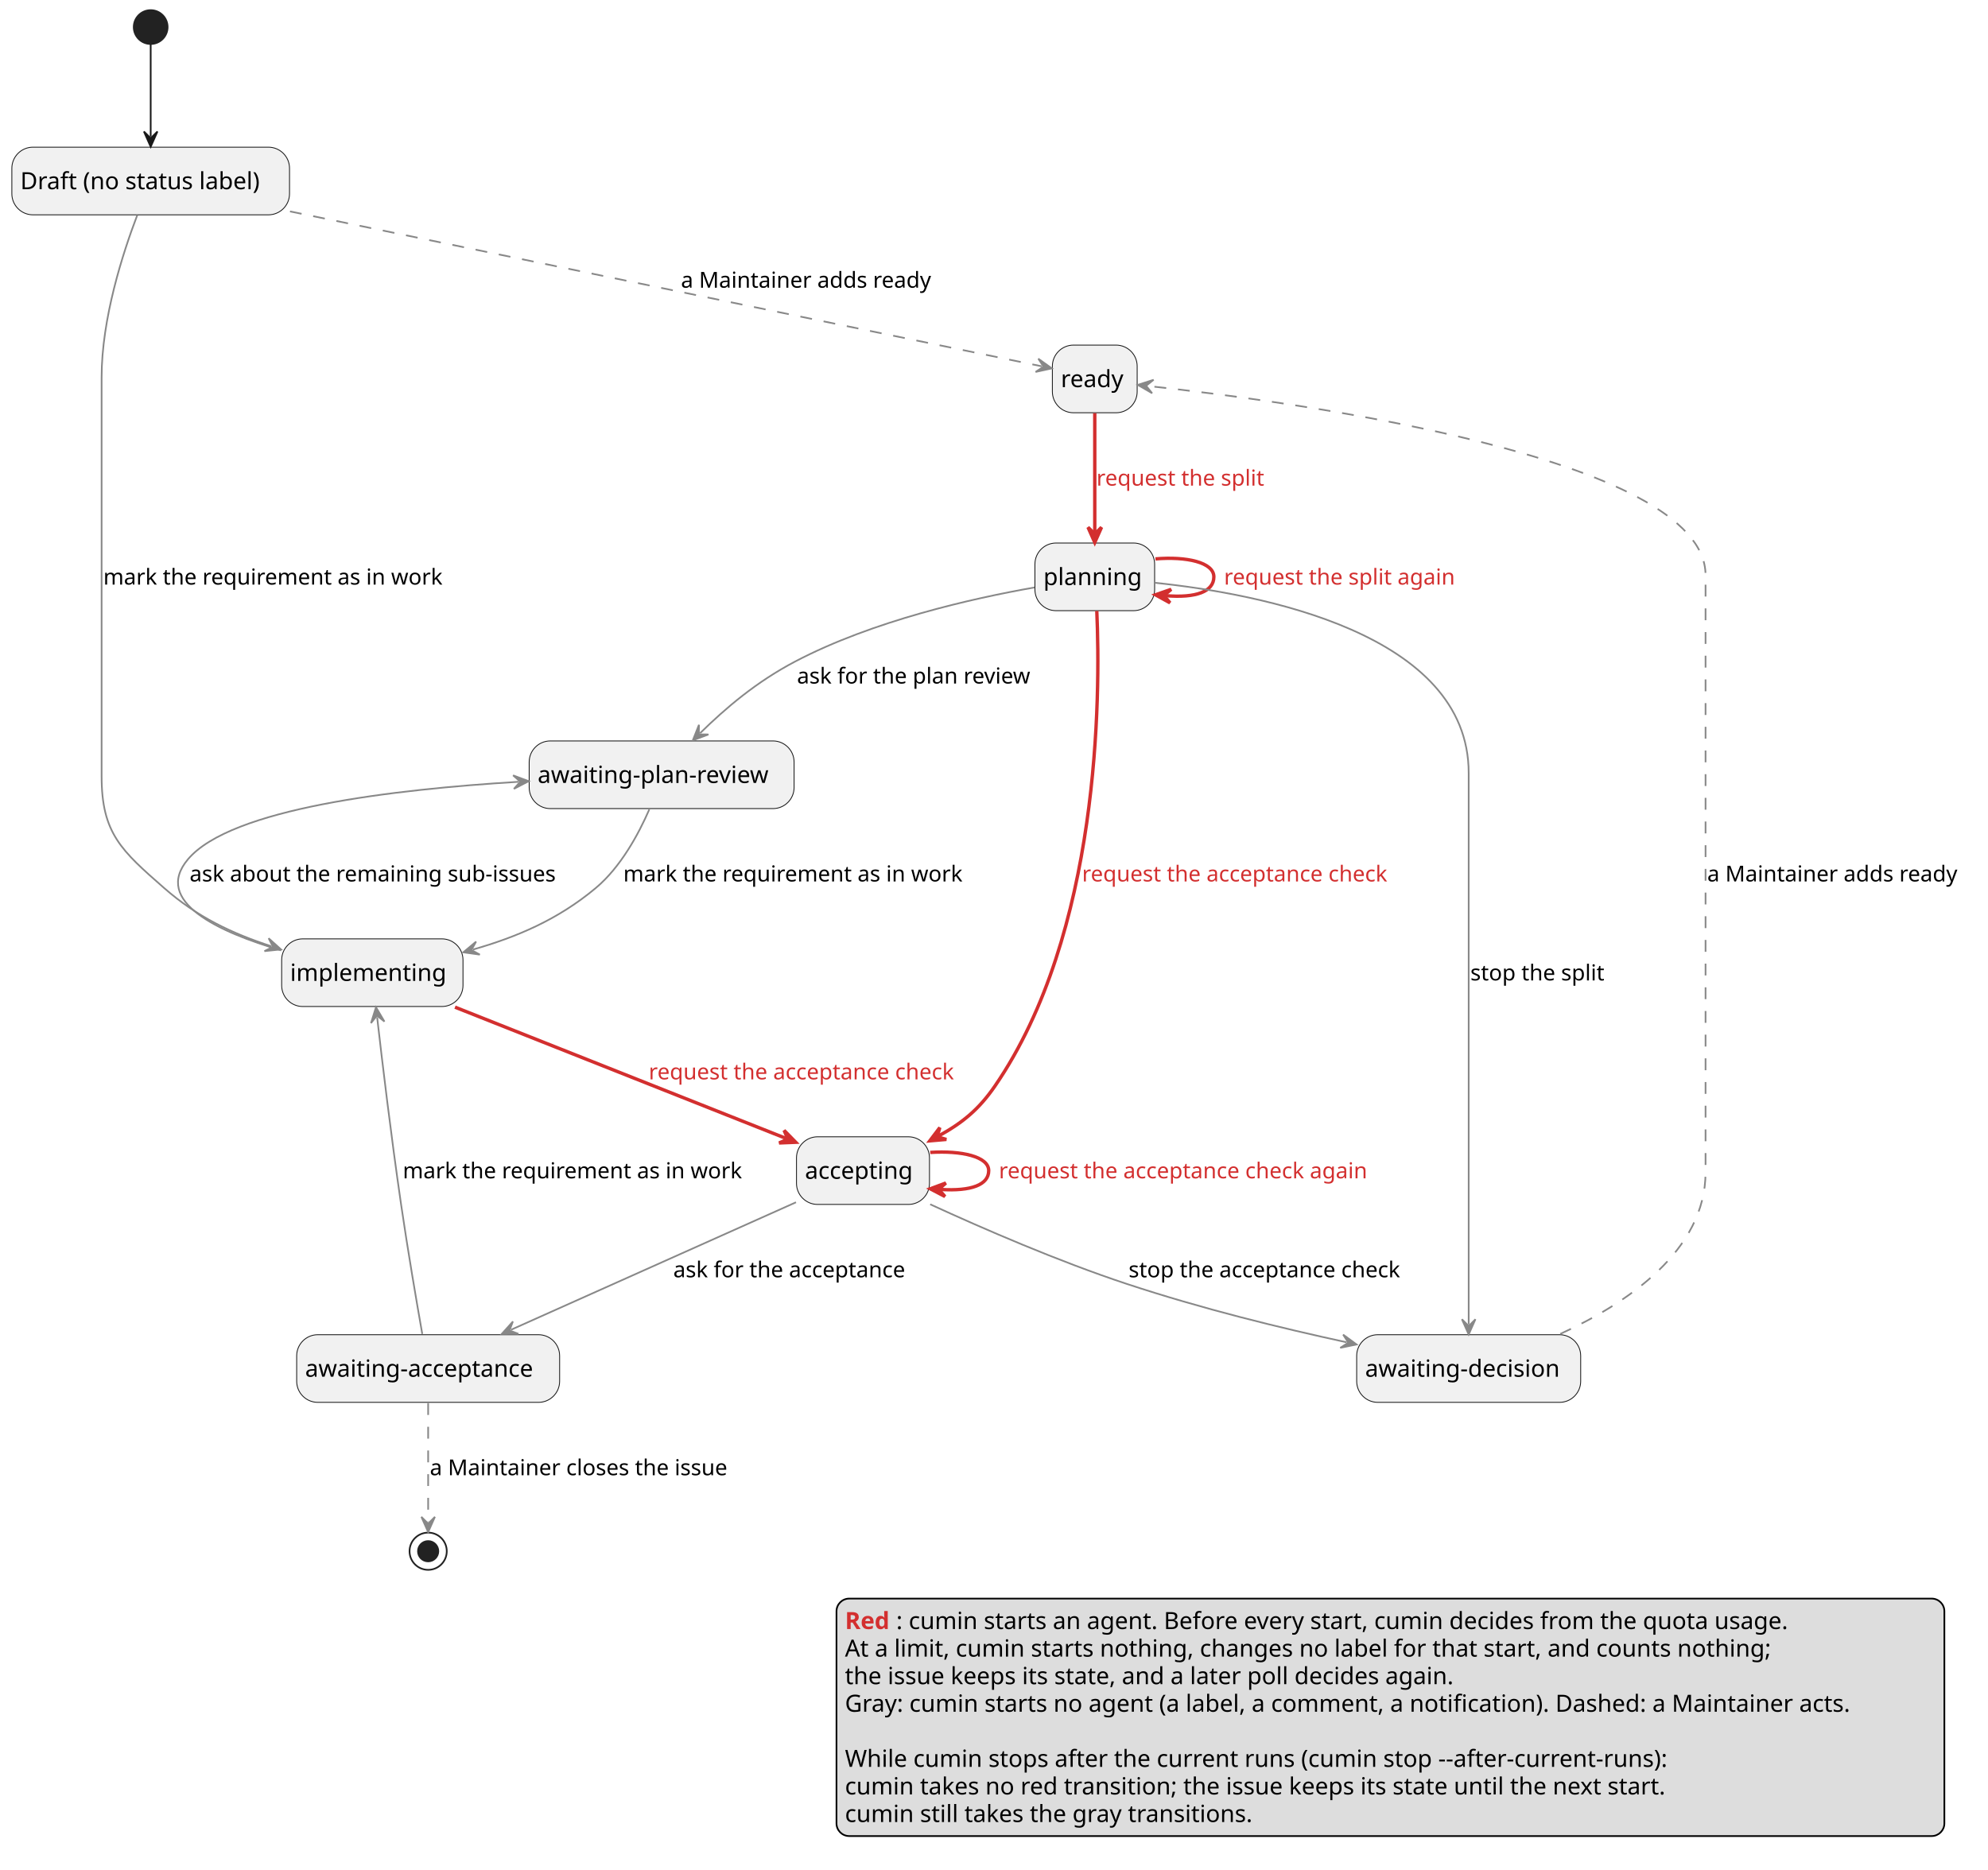
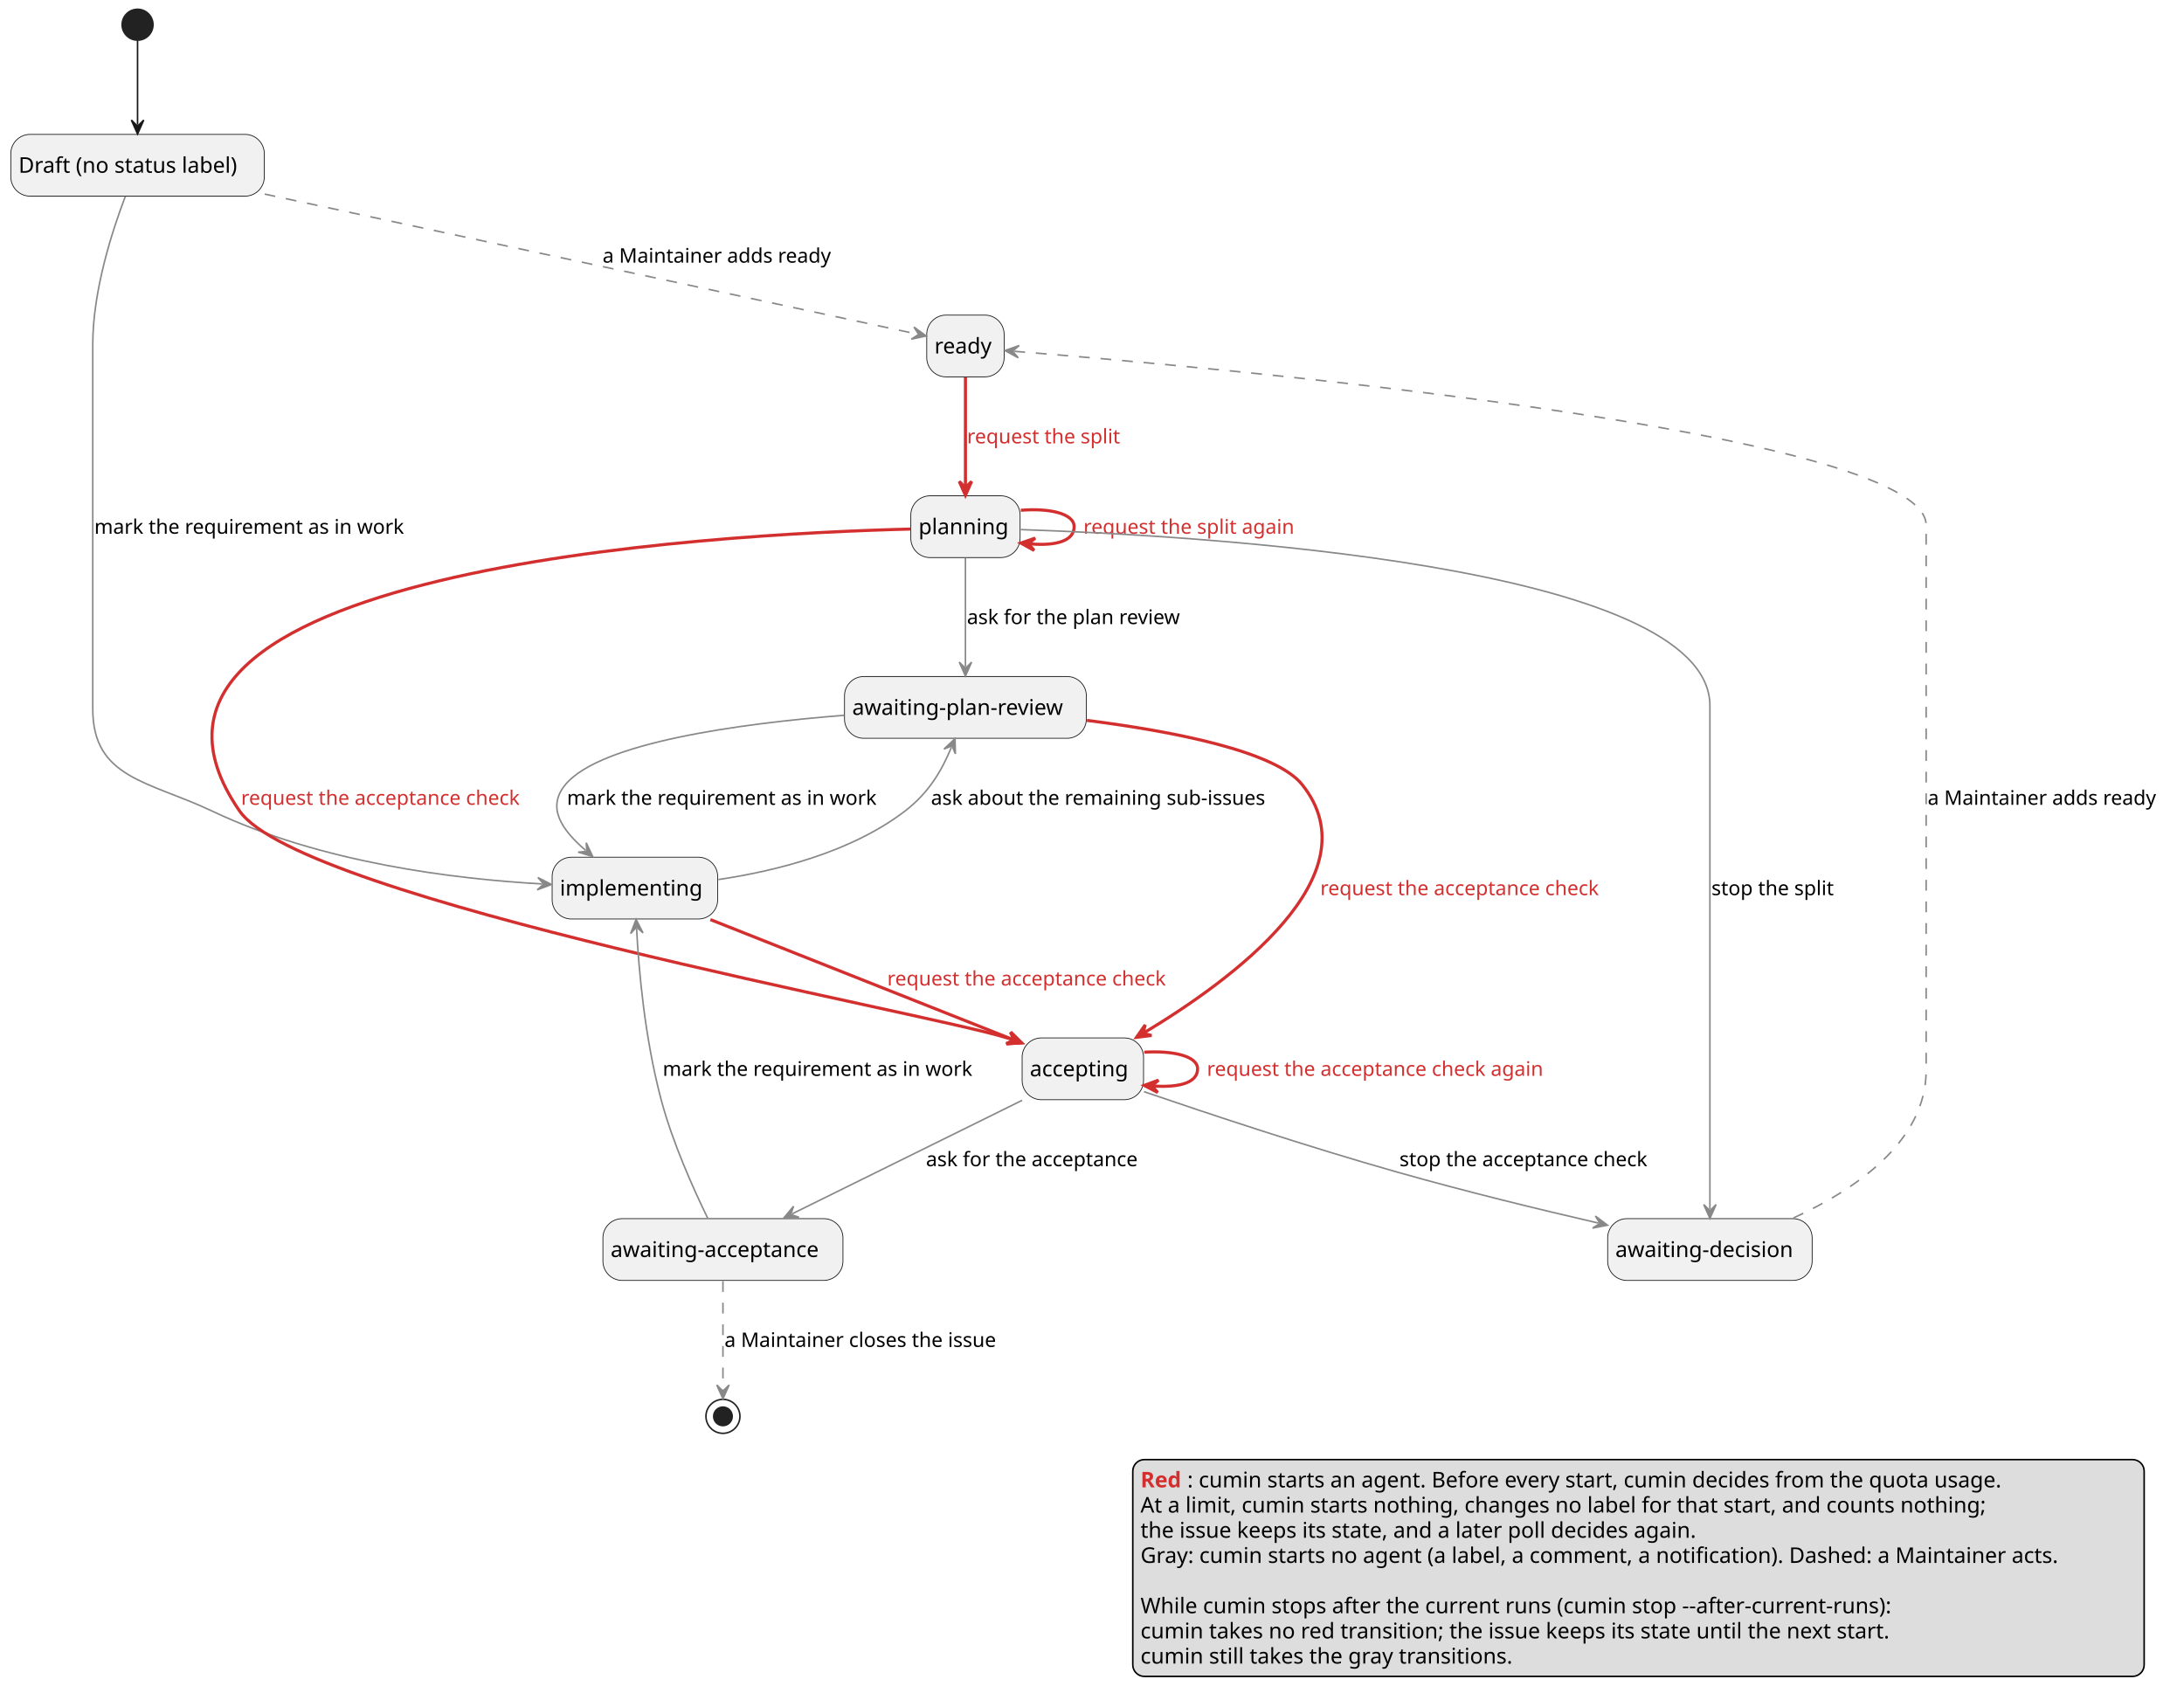
- <svg xmlns="http://www.w3.org/2000/svg" contentStyleType="text/css" data-diagram-type="STATE" height="1105px" preserveAspectRatio="none" style="width:1175px;height:1105px;background:#FFFFFF;" version="1.1" viewBox="0 0 1175 1105" width="1175px" zoomAndPan="magnify">
+ <svg xmlns="http://www.w3.org/2000/svg" contentStyleType="text/css" data-diagram-type="STATE" height="1105px" preserveAspectRatio="none" style="width:1414px;height:1105px;background:#FFFFFF;" version="1.1" viewBox="0 0 1414 1105" width="1414px" zoomAndPan="magnify">
  <defs />
  <g>
    <rect fill="#F1F1F1" height="40" rx="12.5" ry="12.5" style="stroke:#181818;stroke-width:0.5;" width="164.123" x="7" y="87" />
    <text fill="#000000" font-family="sans-serif" font-size="14" lengthAdjust="spacing" textLength="154.123" x="12" y="111.847">Draft (no status label)</text>
-     <rect fill="#F1F1F1" height="40" rx="12.5" ry="12.5" style="stroke:#181818;stroke-width:0.5;" width="50.12" x="622" y="204" />
-     <text fill="#000000" font-family="sans-serif" font-size="14" lengthAdjust="spacing" textLength="40.12" x="627" y="228.847">ready</text>
-     <rect fill="#F1F1F1" height="40" rx="12.5" ry="12.5" style="stroke:#181818;stroke-width:0.5;" width="70.751" x="611.69" y="321" />
-     <text fill="#000000" font-family="sans-serif" font-size="14" lengthAdjust="spacing" textLength="60.751" x="616.69" y="345.847">planning</text>
-     <rect fill="#F1F1F1" height="40" rx="12.5" ry="12.5" style="stroke:#181818;stroke-width:0.5;" width="156.576" x="312.77" y="438" />
-     <text fill="#000000" font-family="sans-serif" font-size="14" lengthAdjust="spacing" textLength="146.576" x="317.77" y="462.847">awaiting-plan-review</text>
-     <rect fill="#F1F1F1" height="40" rx="12.5" ry="12.5" style="stroke:#181818;stroke-width:0.5;" width="107.18" x="166.47" y="555" />
-     <text fill="#000000" font-family="sans-serif" font-size="14" lengthAdjust="spacing" textLength="97.18" x="171.47" y="579.847">implementing</text>
-     <rect fill="#F1F1F1" height="40" rx="12.5" ry="12.5" style="stroke:#181818;stroke-width:0.5;" width="78.612" x="470.76" y="672" />
-     <text fill="#000000" font-family="sans-serif" font-size="14" lengthAdjust="spacing" textLength="68.612" x="475.76" y="696.847">accepting</text>
-     <rect fill="#F1F1F1" height="40" rx="12.5" ry="12.5" style="stroke:#181818;stroke-width:0.5;" width="155.414" x="175.35" y="789" />
-     <text fill="#000000" font-family="sans-serif" font-size="14" lengthAdjust="spacing" textLength="145.414" x="180.35" y="813.847">awaiting-acceptance</text>
-     <rect fill="#F1F1F1" height="40" rx="12.5" ry="12.5" style="stroke:#181818;stroke-width:0.5;" width="132.398" x="801.86" y="789" />
-     <text fill="#000000" font-family="sans-serif" font-size="14" lengthAdjust="spacing" textLength="122.397" x="806.86" y="813.847">awaiting-decision</text>
+     <rect fill="#F1F1F1" height="40" rx="12.5" ry="12.5" style="stroke:#181818;stroke-width:0.5;" width="50.12" x="600" y="204" />
+     <text fill="#000000" font-family="sans-serif" font-size="14" lengthAdjust="spacing" textLength="40.12" x="605" y="228.847">ready</text>
+     <rect fill="#F1F1F1" height="40" rx="12.5" ry="12.5" style="stroke:#181818;stroke-width:0.5;" width="70.751" x="589.69" y="321" />
+     <text fill="#000000" font-family="sans-serif" font-size="14" lengthAdjust="spacing" textLength="60.751" x="594.69" y="345.847">planning</text>
+     <rect fill="#F1F1F1" height="40" rx="12.5" ry="12.5" style="stroke:#181818;stroke-width:0.5;" width="156.576" x="546.77" y="438" />
+     <text fill="#000000" font-family="sans-serif" font-size="14" lengthAdjust="spacing" textLength="146.576" x="551.77" y="462.847">awaiting-plan-review</text>
+     <rect fill="#F1F1F1" height="40" rx="12.5" ry="12.5" style="stroke:#181818;stroke-width:0.5;" width="107.18" x="357.47" y="555" />
+     <text fill="#000000" font-family="sans-serif" font-size="14" lengthAdjust="spacing" textLength="97.18" x="362.47" y="579.847">implementing</text>
+     <rect fill="#F1F1F1" height="40" rx="12.5" ry="12.5" style="stroke:#181818;stroke-width:0.5;" width="78.612" x="661.76" y="672" />
+     <text fill="#000000" font-family="sans-serif" font-size="14" lengthAdjust="spacing" textLength="68.612" x="666.76" y="696.847">accepting</text>
+     <rect fill="#F1F1F1" height="40" rx="12.5" ry="12.5" style="stroke:#181818;stroke-width:0.5;" width="155.414" x="390.35" y="789" />
+     <text fill="#000000" font-family="sans-serif" font-size="14" lengthAdjust="spacing" textLength="145.414" x="395.35" y="813.847">awaiting-acceptance</text>
+     <rect fill="#F1F1F1" height="40" rx="12.5" ry="12.5" style="stroke:#181818;stroke-width:0.5;" width="132.398" x="1040.86" y="789" />
+     <text fill="#000000" font-family="sans-serif" font-size="14" lengthAdjust="spacing" textLength="122.397" x="1045.86" y="813.847">awaiting-decision</text>
    <ellipse cx="89.06" cy="16" fill="#222222" rx="10" ry="10" style="stroke:#222222;stroke-width:1;" />
-     <ellipse cx="253.06" cy="917" fill="none" rx="11" ry="11" style="stroke:#222222;stroke-width:1;" />
-     <ellipse cx="253.06" cy="917" fill="#222222" rx="6" ry="6" style="stroke:#222222;stroke-width:1;" />
+     <ellipse cx="468.06" cy="917" fill="none" rx="11" ry="11" style="stroke:#222222;stroke-width:1;" />
+     <ellipse cx="468.06" cy="917" fill="#222222" rx="6" ry="6" style="stroke:#222222;stroke-width:1;" />
    <g class="link" data-entity-1=".start." data-entity-2="Draft" data-source-line="17" data-uid="lnk3" id="link_.start._Draft">
      <path d="M89.06,26.19 C89.06,40.4 89.06,62.02 89.06,80.74" fill="none" id="*start*-to-Draft" style="stroke:#181818;stroke-width:1;" />
      <polygon fill="#181818" points="89.06,86.74,93.06,77.74,89.06,81.74,85.06,77.74,89.06,86.74" style="stroke:#181818;stroke-width:1;" />
    </g>
    <g class="link" data-entity-1="Draft" data-entity-2="Ready" data-source-line="18" data-uid="lnk4" id="link_Draft_Ready">
-       <path d="M171.4,124.97 C300.24,151.52 537.053,200.329 615.813,216.559" fill="none" id="Draft-to-Ready" style="stroke:#888888;stroke-width:1;stroke-dasharray:7,7;" />
-       <polygon fill="#888888" points="621.69,217.77,613.683,212.036,616.793,216.761,612.068,219.871,621.69,217.77" style="stroke:#888888;stroke-width:1;" />
-       <text fill="#000000" font-family="sans-serif" font-size="13" lengthAdjust="spacing" textLength="158.152" x="402.47" y="170.067">a Maintainer adds ready</text>
+       <path d="M171.34,125.65 C295.33,152.26 517.784,199.982 593.813,216.292" fill="none" id="Draft-to-Ready" style="stroke:#888888;stroke-width:1;stroke-dasharray:7,7;" />
+       <polygon fill="#888888" points="599.68,217.55,591.719,211.751,594.791,216.501,590.041,219.573,599.68,217.55" style="stroke:#888888;stroke-width:1;" />
+       <text fill="#000000" font-family="sans-serif" font-size="13" lengthAdjust="spacing" textLength="158.152" x="390.15" y="170.067">a Maintainer adds ready</text>
    </g>
    <g class="link" data-entity-1="Draft" data-entity-2="Implementing" data-source-line="19" data-uid="lnk5" id="link_Draft_Implementing">
-       <path d="M81.14,127.16 C72.55,149.69 60.06,188.41 60.06,223 C60.06,223 60.06,223 60.06,459 C60.06,492.63 71.77,502.84 97.06,525 C116.6,542.12 137.145,551.812 160.385,559.382" fill="none" id="Draft-to-Implementing" style="stroke:#888888;stroke-width:1;" />
-       <polygon fill="#888888" points="166.09,561.24,158.771,554.649,161.336,559.691,156.294,562.256,166.09,561.24" style="stroke:#888888;stroke-width:1;" />
+       <path d="M81.14,127.16 C72.55,149.69 60.06,188.41 60.06,223 C60.06,223 60.06,223 60.06,459 C60.06,504.07 96.34,505.69 137.06,525 C208.23,558.75 293.86,569.047 351.04,572.317" fill="none" id="Draft-to-Implementing" style="stroke:#888888;stroke-width:1;" />
+       <polygon fill="#888888" points="357.03,572.66,348.273,568.153,352.038,572.375,347.816,576.14,357.03,572.66" style="stroke:#888888;stroke-width:1;" />
      <text fill="#000000" font-family="sans-serif" font-size="13" lengthAdjust="spacing" textLength="214.335" x="61.06" y="345.567">mark the requirement as in work</text>
    </g>
    <g class="link" data-entity-1="Ready" data-entity-2="Planning" data-source-line="20" data-uid="lnk6" id="link_Ready_Planning">
-       <path d="M647.06,244.25 C647.06,265.48 647.06,293.44 647.06,314.69" fill="none" id="Ready-to-Planning" style="stroke:#D32F2F;stroke-width:2;" />
-       <polygon fill="#D32F2F" points="647.06,320.69,651.06,311.69,647.06,315.69,643.06,311.69,647.06,320.69" style="stroke:#D32F2F;stroke-width:2;" />
-       <text fill="#D32F2F" font-family="sans-serif" font-size="13" lengthAdjust="spacing" textLength="106.647" x="648.06" y="287.067">request the split</text>
+       <path d="M625.06,244.25 C625.06,265.48 625.06,293.44 625.06,314.69" fill="none" id="Ready-to-Planning" style="stroke:#D32F2F;stroke-width:2;" />
+       <polygon fill="#D32F2F" points="625.06,320.69,629.06,311.69,625.06,315.69,621.06,311.69,625.06,320.69" style="stroke:#D32F2F;stroke-width:2;" />
+       <text fill="#D32F2F" font-family="sans-serif" font-size="13" lengthAdjust="spacing" textLength="106.647" x="626.06" y="287.067">request the split</text>
    </g>
    <g class="link" data-entity-1="Planning" data-entity-2="PlanReview" data-source-line="21" data-uid="lnk7" id="link_Planning_PlanReview">
-       <path d="M611.5,347.26 C574.53,353.76 515.81,367.01 470.06,391 C446.95,403.12 428.791,418.676 413.771,433.426" fill="none" id="Planning-to-PlanReview" style="stroke:#888888;stroke-width:1;" />
-       <polygon fill="#888888" points="409.49,437.63,418.714,434.178,413.058,434.127,413.109,428.47,409.49,437.63" style="stroke:#888888;stroke-width:1;" />
-       <text fill="#000000" font-family="sans-serif" font-size="13" lengthAdjust="spacing" textLength="149.354" x="471.06" y="404.067">ask for the plan review</text>
+       <path d="M625.06,361.25 C625.06,382.48 625.06,410.44 625.06,431.69" fill="none" id="Planning-to-PlanReview" style="stroke:#888888;stroke-width:1;" />
+       <polygon fill="#888888" points="625.06,437.69,629.06,428.69,625.06,432.69,621.06,428.69,625.06,437.69" style="stroke:#888888;stroke-width:1;" />
+       <text fill="#000000" font-family="sans-serif" font-size="13" lengthAdjust="spacing" textLength="149.354" x="626.06" y="404.067">ask for the plan review</text>
    </g>
    <g class="link" data-entity-1="Planning" data-entity-2="Accepting" data-source-line="22" data-uid="lnk8" id="link_Planning_Accepting">
-       <path d="M648.26,361.18 C650.46,411.86 650.14,551.66 588.06,642 C578.55,655.84 568.972,663.668 554.782,671.508" fill="none" id="Planning-to-Accepting" style="stroke:#D32F2F;stroke-width:2;" />
-       <polygon fill="#D32F2F" points="549.53,674.41,559.342,673.559,553.906,671.992,555.473,666.556,549.53,674.41" style="stroke:#D32F2F;stroke-width:2;" />
-       <text fill="#D32F2F" font-family="sans-serif" font-size="13" lengthAdjust="spacing" textLength="196.454" x="639.54" y="521.067">request the acceptance check</text>
+       <path d="M589.46,342.53 C462.72,345.72 46.69,368.12 155.06,525 C194.9,582.67 600.35,655.67 652.06,672 C655.11,672.96 652.579,672.031 655.709,673.131" fill="none" id="Planning-to-Accepting" style="stroke:#D32F2F;stroke-width:2;" />
+       <polygon fill="#D32F2F" points="661.37,675.12,654.205,668.362,656.653,673.462,651.553,675.91,661.37,675.12" style="stroke:#D32F2F;stroke-width:2;" />
+       <text fill="#D32F2F" font-family="sans-serif" font-size="13" lengthAdjust="spacing" textLength="196.454" x="156.06" y="521.067">request the acceptance check</text>
    </g>
    <g class="link" data-entity-1="Planning" data-entity-2="Planning" data-source-line="23" data-uid="lnk9" id="link_Planning_Planning">
-       <path d="M682.91,330.39 C701.11,328.84 717.44,332.37 717.44,341 C717.44,349.63 707.088,353.669 688.888,352.119" fill="none" id="Planning-to-Planning" style="stroke:#D32F2F;stroke-width:2;" />
-       <polygon fill="#D32F2F" points="682.91,351.61,691.538,356.359,687.892,352.034,692.217,348.388,682.91,351.61" style="stroke:#D32F2F;stroke-width:2;" />
-       <text fill="#D32F2F" font-family="sans-serif" font-size="13" lengthAdjust="spacing" textLength="146.815" x="723.44" y="345.567">request the split again</text>
+       <path d="M660.91,330.39 C679.11,328.84 695.44,332.37 695.44,341 C695.44,349.63 685.088,353.669 666.888,352.119" fill="none" id="Planning-to-Planning" style="stroke:#D32F2F;stroke-width:2;" />
+       <polygon fill="#D32F2F" points="660.91,351.61,669.538,356.359,665.892,352.034,670.217,348.388,660.91,351.61" style="stroke:#D32F2F;stroke-width:2;" />
+       <text fill="#D32F2F" font-family="sans-serif" font-size="13" lengthAdjust="spacing" textLength="146.815" x="701.44" y="345.567">request the split again</text>
    </g>
    <g class="link" data-entity-1="Planning" data-entity-2="Decision" data-source-line="24" data-uid="lnk10" id="link_Planning_Decision">
-       <path d="M682.57,344.5 C745.04,351.03 868.06,374.39 868.06,457 C868.06,457 868.06,457 868.06,693 C868.06,726.74 868.06,760.05 868.06,782.87" fill="none" id="Planning-to-Decision" style="stroke:#888888;stroke-width:1;" />
-       <polygon fill="#888888" points="868.06,788.87,872.06,779.87,868.06,783.87,864.06,779.87,868.06,788.87" style="stroke:#888888;stroke-width:1;" />
-       <text fill="#000000" font-family="sans-serif" font-size="13" lengthAdjust="spacing" textLength="85.02" x="869.06" y="579.567">stop the split</text>
+       <path d="M660.9,342.88 C772.6,346.57 1107.06,365.27 1107.06,457 C1107.06,457 1107.06,457 1107.06,693 C1107.06,726.74 1107.06,760.05 1107.06,782.87" fill="none" id="Planning-to-Decision" style="stroke:#888888;stroke-width:1;" />
+       <polygon fill="#888888" points="1107.06,788.87,1111.06,779.87,1107.06,783.87,1103.06,779.87,1107.06,788.87" style="stroke:#888888;stroke-width:1;" />
+       <text fill="#000000" font-family="sans-serif" font-size="13" lengthAdjust="spacing" textLength="85.02" x="1108.06" y="579.567">stop the split</text>
    </g>
    <g class="link" data-entity-1="PlanReview" data-entity-2="Implementing" data-source-line="25" data-uid="lnk11" id="link_PlanReview_Implementing">
-       <path d="M383.77,478.48 C377.41,493.09 366.87,512.62 352.06,525 C329.74,543.66 305.418,553.908 279.608,561.298" fill="none" id="PlanReview-to-Implementing" style="stroke:#888888;stroke-width:1;" />
-       <polygon fill="#888888" points="273.84,562.95,283.593,564.318,278.647,561.574,281.391,556.627,273.84,562.95" style="stroke:#888888;stroke-width:1;" />
-       <text fill="#000000" font-family="sans-serif" font-size="13" lengthAdjust="spacing" textLength="214.335" x="368.39" y="521.067">mark the requirement as in work</text>
+       <path d="M546.49,463.11 C478.86,468.49 388.69,480.69 366.06,508 C353.76,522.84 363.547,537.111 379.207,550.621" fill="none" id="PlanReview-to-Implementing" style="stroke:#888888;stroke-width:1;" />
+       <polygon fill="#888888" points="383.75,554.54,379.548,545.632,379.964,551.274,374.323,551.69,383.75,554.54" style="stroke:#888888;stroke-width:1;" />
+       <text fill="#000000" font-family="sans-serif" font-size="13" lengthAdjust="spacing" textLength="214.335" x="367.06" y="521.067">mark the requirement as in work</text>
    </g>
-     <g class="link" data-entity-1="Implementing" data-entity-2="PlanReview" data-source-line="27" data-uid="lnk13" id="link_Implementing_PlanReview">
-       <path d="M166.23,561.83 C129.19,550.96 90.14,532.9 111.06,508 C136.38,477.87 232.851,466.623 306.501,462.154" fill="none" id="Implementing-to-PlanReview" style="stroke:#888888;stroke-width:1;" />
-       <polygon fill="#888888" points="312.49,461.79,303.264,458.343,307.499,462.093,303.749,466.328,312.49,461.79" style="stroke:#888888;stroke-width:1;" />
-       <text fill="#000000" font-family="sans-serif" font-size="13" lengthAdjust="spacing" textLength="231.69" x="112.06" y="521.067">ask about the remaining sub-issues</text>
+     <g class="link" data-entity-1="Implementing" data-entity-2="PlanReview" data-source-line="28" data-uid="lnk14" id="link_Implementing_PlanReview">
+       <path d="M465.12,569.45 C502.33,563.95 551.16,551.81 586.06,525 C601.58,513.08 609.827,498.631 616.007,483.761" fill="none" id="Implementing-to-PlanReview" style="stroke:#888888;stroke-width:1;" />
+       <polygon fill="#888888" points="618.31,478.22,611.162,484.996,616.391,482.837,618.55,488.066,618.31,478.22" style="stroke:#888888;stroke-width:1;" />
+       <text fill="#000000" font-family="sans-serif" font-size="13" lengthAdjust="spacing" textLength="231.69" x="602.74" y="521.067">ask about the remaining sub-issues</text>
    </g>
-     <g class="link" data-entity-1="Implementing" data-entity-2="Accepting" data-source-line="26" data-uid="lnk12" id="link_Implementing_Accepting">
-       <path d="M268.93,595.38 C325.59,617.85 412.313,652.238 464.753,673.038" fill="none" id="Implementing-to-Accepting" style="stroke:#D32F2F;stroke-width:2;" />
-       <polygon fill="#D32F2F" points="470.33,675.25,463.439,668.213,465.682,673.407,460.489,675.65,470.33,675.25" style="stroke:#D32F2F;stroke-width:2;" />
-       <text fill="#D32F2F" font-family="sans-serif" font-size="13" lengthAdjust="spacing" textLength="196.454" x="383.42" y="638.067">request the acceptance check</text>
+     <g class="link" data-entity-1="PlanReview" data-entity-2="Accepting" data-source-line="26" data-uid="lnk12" id="link_PlanReview_Accepting">
+       <path d="M703.71,466.41 C758.82,473.41 825.61,486.19 843.06,508 C890.3,567.03 796.711,634.956 740.931,668.526" fill="none" id="PlanReview-to-Accepting" style="stroke:#D32F2F;stroke-width:2;" />
+       <polygon fill="#D32F2F" points="735.79,671.62,745.564,670.406,740.074,669.042,741.439,663.552,735.79,671.62" style="stroke:#D32F2F;stroke-width:2;" />
+       <text fill="#D32F2F" font-family="sans-serif" font-size="13" lengthAdjust="spacing" textLength="196.454" x="854.76" y="579.567">request the acceptance check</text>
    </g>
-     <g class="link" data-entity-1="Accepting" data-entity-2="Acceptance" data-source-line="28" data-uid="lnk14" id="link_Accepting_Acceptance">
-       <path d="M470.47,710.72 C423.44,731.76 350.727,764.3 302.047,786.08" fill="none" id="Accepting-to-Acceptance" style="stroke:#888888;stroke-width:1;" />
-       <polygon fill="#888888" points="296.57,788.53,306.419,788.506,301.134,786.488,303.152,781.203,296.57,788.53" style="stroke:#888888;stroke-width:1;" />
-       <text fill="#000000" font-family="sans-serif" font-size="13" lengthAdjust="spacing" textLength="148.833" x="397.95" y="755.067">ask for the acceptance</text>
+     <g class="link" data-entity-1="Implementing" data-entity-2="Accepting" data-source-line="27" data-uid="lnk13" id="link_Implementing_Accepting">
+       <path d="M459.93,595.38 C516.59,617.85 603.313,652.238 655.753,673.038" fill="none" id="Implementing-to-Accepting" style="stroke:#D32F2F;stroke-width:2;" />
+       <polygon fill="#D32F2F" points="661.33,675.25,654.439,668.213,656.682,673.407,651.489,675.65,661.33,675.25" style="stroke:#D32F2F;stroke-width:2;" />
+       <text fill="#D32F2F" font-family="sans-serif" font-size="13" lengthAdjust="spacing" textLength="196.454" x="574.42" y="638.067">request the acceptance check</text>
    </g>
-     <g class="link" data-entity-1="Accepting" data-entity-2="Accepting" data-source-line="29" data-uid="lnk15" id="link_Accepting_Accepting">
-       <path d="M549.81,681.25 C568.26,680.08 584.37,683.66 584.37,692 C584.37,700.34 574.248,704.3 555.798,703.13" fill="none" id="Accepting-to-Accepting" style="stroke:#D32F2F;stroke-width:2;" />
-       <polygon fill="#D32F2F" points="549.81,702.75,558.539,707.312,554.8,703.066,559.045,699.328,549.81,702.75" style="stroke:#D32F2F;stroke-width:2;" />
-       <text fill="#D32F2F" font-family="sans-serif" font-size="13" lengthAdjust="spacing" textLength="236.622" x="590.37" y="696.567">request the acceptance check again</text>
+     <g class="link" data-entity-1="Accepting" data-entity-2="Acceptance" data-source-line="29" data-uid="lnk15" id="link_Accepting_Acceptance">
+       <path d="M661.8,712.38 C618.87,733.57 555.861,764.665 512.861,785.885" fill="none" id="Accepting-to-Acceptance" style="stroke:#888888;stroke-width:1;" />
+       <polygon fill="#888888" points="507.48,788.54,517.321,788.144,511.964,786.327,513.781,780.97,507.48,788.54" style="stroke:#888888;stroke-width:1;" />
+       <text fill="#000000" font-family="sans-serif" font-size="13" lengthAdjust="spacing" textLength="148.833" x="599.51" y="755.067">ask for the acceptance</text>
    </g>
-     <g class="link" data-entity-1="Accepting" data-entity-2="Decision" data-source-line="30" data-uid="lnk16" id="link_Accepting_Decision">
-       <path d="M549.78,711.92 C580.9,726.23 625.57,745.62 666.06,759 C710.61,773.72 756.137,784.846 795.937,793.496" fill="none" id="Accepting-to-Decision" style="stroke:#888888;stroke-width:1;" />
-       <polygon fill="#888888" points="801.8,794.77,793.855,788.95,796.914,793.708,792.156,796.767,801.8,794.77" style="stroke:#888888;stroke-width:1;" />
-       <text fill="#000000" font-family="sans-serif" font-size="13" lengthAdjust="spacing" textLength="174.827" x="667.06" y="755.067">stop the acceptance check</text>
+     <g class="link" data-entity-1="Accepting" data-entity-2="Accepting" data-source-line="30" data-uid="lnk16" id="link_Accepting_Accepting">
+       <path d="M740.81,681.25 C759.26,680.08 775.37,683.66 775.37,692 C775.37,700.34 765.248,704.3 746.798,703.13" fill="none" id="Accepting-to-Accepting" style="stroke:#D32F2F;stroke-width:2;" />
+       <polygon fill="#D32F2F" points="740.81,702.75,749.539,707.312,745.8,703.066,750.045,699.328,740.81,702.75" style="stroke:#D32F2F;stroke-width:2;" />
+       <text fill="#D32F2F" font-family="sans-serif" font-size="13" lengthAdjust="spacing" textLength="236.622" x="781.37" y="696.567">request the acceptance check again</text>
    </g>
-     <g class="link" data-entity-1="Acceptance" data-entity-2="Implementing" data-source-line="31" data-uid="lnk17" id="link_Acceptance_Implementing">
-       <path d="M249.58,788.55 C246.17,769.18 240.94,738.58 237.06,712 C231.02,670.56 225.931,627.781 222.911,601.361" fill="none" id="Acceptance-to-Implementing" style="stroke:#888888;stroke-width:1;" />
-       <polygon fill="#888888" points="222.23,595.4,219.278,604.796,222.798,600.368,227.226,603.888,222.23,595.4" style="stroke:#888888;stroke-width:1;" />
-       <text fill="#000000" font-family="sans-serif" font-size="13" lengthAdjust="spacing" textLength="214.335" x="238.06" y="696.567">mark the requirement as in work</text>
+     <g class="link" data-entity-1="Accepting" data-entity-2="Decision" data-source-line="31" data-uid="lnk17" id="link_Accepting_Decision">
+       <path d="M740.66,706.79 C781.57,720.8 847.39,742.7 905.06,759 C950.03,771.71 995.354,782.75 1034.934,791.89" fill="none" id="Accepting-to-Decision" style="stroke:#888888;stroke-width:1;" />
+       <polygon fill="#888888" points="1040.78,793.24,1032.911,787.317,1035.908,792.115,1031.111,795.112,1040.78,793.24" style="stroke:#888888;stroke-width:1;" />
+       <text fill="#000000" font-family="sans-serif" font-size="13" lengthAdjust="spacing" textLength="174.827" x="906.06" y="755.067">stop the acceptance check</text>
    </g>
-     <g class="link" data-entity-1="Acceptance" data-entity-2=".end." data-source-line="32" data-uid="lnk19" id="link_Acceptance_.end.">
-       <path d="M253.06,829.44 C253.06,851.91 253.06,882.06 253.06,899.68" fill="none" id="Acceptance-to-*end*" style="stroke:#888888;stroke-width:1;stroke-dasharray:7,7;" />
-       <polygon fill="#888888" points="253.06,905.68,257.06,896.68,253.06,900.68,249.06,896.68,253.06,905.68" style="stroke:#888888;stroke-width:1;" />
-       <text fill="#000000" font-family="sans-serif" font-size="13" lengthAdjust="spacing" textLength="188.773" x="254.06" y="872.067">a Maintainer closes the issue</text>
+     <g class="link" data-entity-1="Acceptance" data-entity-2="Implementing" data-source-line="32" data-uid="lnk18" id="link_Acceptance_Implementing">
+       <path d="M458.18,788.69 C448.9,769.68 435.38,739.57 428.06,712 C417.25,671.29 413.582,627.851 412.152,601.221" fill="none" id="Acceptance-to-Implementing" style="stroke:#888888;stroke-width:1;" />
+       <polygon fill="#888888" points="411.83,595.23,408.318,604.432,412.098,600.223,416.307,604.003,411.83,595.23" style="stroke:#888888;stroke-width:1;" />
+       <text fill="#000000" font-family="sans-serif" font-size="13" lengthAdjust="spacing" textLength="214.335" x="429.06" y="696.567">mark the requirement as in work</text>
    </g>
-     <g class="link" data-entity-1="Decision" data-entity-2="Ready" data-source-line="33" data-uid="lnk20" id="link_Decision_Ready">
-       <path d="M922.19,788.54 C961.59,770.5 1008.06,739.4 1008.06,693 C1008.06,340 1008.06,340 1008.06,340 C1008.06,269.45 760.585,237.034 678.415,228.164" fill="none" id="Decision-to-Ready" style="stroke:#888888;stroke-width:1;stroke-dasharray:7,7;" />
-       <polygon fill="#888888" points="672.45,227.52,680.969,232.463,677.421,228.057,681.827,224.509,672.45,227.52" style="stroke:#888888;stroke-width:1;" />
-       <text fill="#000000" font-family="sans-serif" font-size="13" lengthAdjust="spacing" textLength="158.152" x="1009.06" y="521.067">a Maintainer adds ready</text>
+     <g class="link" data-entity-1="Acceptance" data-entity-2=".end." data-source-line="33" data-uid="lnk20" id="link_Acceptance_.end.">
+       <path d="M468.06,829.44 C468.06,851.91 468.06,882.06 468.06,899.68" fill="none" id="Acceptance-to-*end*" style="stroke:#888888;stroke-width:1;stroke-dasharray:7,7;" />
+       <polygon fill="#888888" points="468.06,905.68,472.06,896.68,468.06,900.68,464.06,896.68,468.06,905.68" style="stroke:#888888;stroke-width:1;" />
+       <text fill="#000000" font-family="sans-serif" font-size="13" lengthAdjust="spacing" textLength="188.773" x="469.06" y="872.067">a Maintainer closes the issue</text>
    </g>
-     <g class="legend" data-source-line="35">
-       <rect fill="#DDDDDD" height="140.375" rx="7.5" ry="7.5" style="stroke:#000000;stroke-width:1;" width="654.807" x="494.405" y="945" />
-       <text fill="#D32F2F" font-family="sans-serif" font-size="14" font-weight="bold" lengthAdjust="spacing" textLength="30.297" x="499.405" y="962.995">Red</text>
-       <text fill="#000000" font-family="sans-serif" font-size="14" lengthAdjust="spacing" textLength="570.281" x="529.702" y="962.995">: cumin starts an agent. Before every start, cumin decides from the quota usage.</text>
-       <text fill="#000000" font-family="sans-serif" font-size="14" lengthAdjust="spacing" textLength="588.116" x="499.405" y="979.292">At a limit, cumin starts nothing, changes no label for that start, and counts nothing;</text>
-       <text fill="#000000" font-family="sans-serif" font-size="14" lengthAdjust="spacing" textLength="391.159" x="499.405" y="995.589">the issue keeps its state, and a later poll decides again.</text>
-       <text fill="#000000" font-family="sans-serif" font-size="14" lengthAdjust="spacing" textLength="644.807" x="499.405" y="1011.886">Gray: cumin starts no agent (a label, a comment, a notification). Dashed: a Maintainer acts.</text>
-       <text fill="#000000" font-family="sans-serif" font-size="14" lengthAdjust="spacing" textLength="4.45" x="499.405" y="1028.183"> </text>
-       <text fill="#000000" font-family="sans-serif" font-size="14" lengthAdjust="spacing" textLength="522.129" x="499.405" y="1044.479">While cumin stops after the current runs (cumin stop --after-current-runs):</text>
-       <text fill="#000000" font-family="sans-serif" font-size="14" lengthAdjust="spacing" textLength="525.916" x="499.405" y="1060.776">cumin takes no red transition; the issue keeps its state until the next start.</text>
-       <text fill="#000000" font-family="sans-serif" font-size="14" lengthAdjust="spacing" textLength="260.682" x="499.405" y="1077.073">cumin still takes the gray transitions.</text>
+     <g class="link" data-entity-1="Decision" data-entity-2="Ready" data-source-line="34" data-uid="lnk21" id="link_Decision_Ready">
+       <path d="M1161.19,788.54 C1200.59,770.5 1247.06,739.4 1247.06,693 C1247.06,340 1247.06,340 1247.06,340 C1247.06,278.3 773.631,236.777 656.581,227.437" fill="none" id="Decision-to-Ready" style="stroke:#888888;stroke-width:1;stroke-dasharray:7,7;" />
+       <polygon fill="#888888" points="650.6,226.96,659.253,231.663,655.584,227.358,659.89,223.689,650.6,226.96" style="stroke:#888888;stroke-width:1;" />
+       <text fill="#000000" font-family="sans-serif" font-size="13" lengthAdjust="spacing" textLength="158.152" x="1248.06" y="521.067">a Maintainer adds ready</text>
+     </g>
+     <g class="legend" data-source-line="36">
+       <rect fill="#DDDDDD" height="140.375" rx="7.5" ry="7.5" style="stroke:#000000;stroke-width:1;" width="654.807" x="733.405" y="945" />
+       <text fill="#D32F2F" font-family="sans-serif" font-size="14" font-weight="bold" lengthAdjust="spacing" textLength="30.297" x="738.405" y="962.995">Red</text>
+       <text fill="#000000" font-family="sans-serif" font-size="14" lengthAdjust="spacing" textLength="570.281" x="768.702" y="962.995">: cumin starts an agent. Before every start, cumin decides from the quota usage.</text>
+       <text fill="#000000" font-family="sans-serif" font-size="14" lengthAdjust="spacing" textLength="588.116" x="738.405" y="979.292">At a limit, cumin starts nothing, changes no label for that start, and counts nothing;</text>
+       <text fill="#000000" font-family="sans-serif" font-size="14" lengthAdjust="spacing" textLength="391.159" x="738.405" y="995.589">the issue keeps its state, and a later poll decides again.</text>
+       <text fill="#000000" font-family="sans-serif" font-size="14" lengthAdjust="spacing" textLength="644.807" x="738.405" y="1011.886">Gray: cumin starts no agent (a label, a comment, a notification). Dashed: a Maintainer acts.</text>
+       <text fill="#000000" font-family="sans-serif" font-size="14" lengthAdjust="spacing" textLength="4.45" x="738.405" y="1028.183"> </text>
+       <text fill="#000000" font-family="sans-serif" font-size="14" lengthAdjust="spacing" textLength="522.129" x="738.405" y="1044.479">While cumin stops after the current runs (cumin stop --after-current-runs):</text>
+       <text fill="#000000" font-family="sans-serif" font-size="14" lengthAdjust="spacing" textLength="525.916" x="738.405" y="1060.776">cumin takes no red transition; the issue keeps its state until the next start.</text>
+       <text fill="#000000" font-family="sans-serif" font-size="14" lengthAdjust="spacing" textLength="260.682" x="738.405" y="1077.073">cumin still takes the gray transitions.</text>
    </g>
  </g>
</svg>
